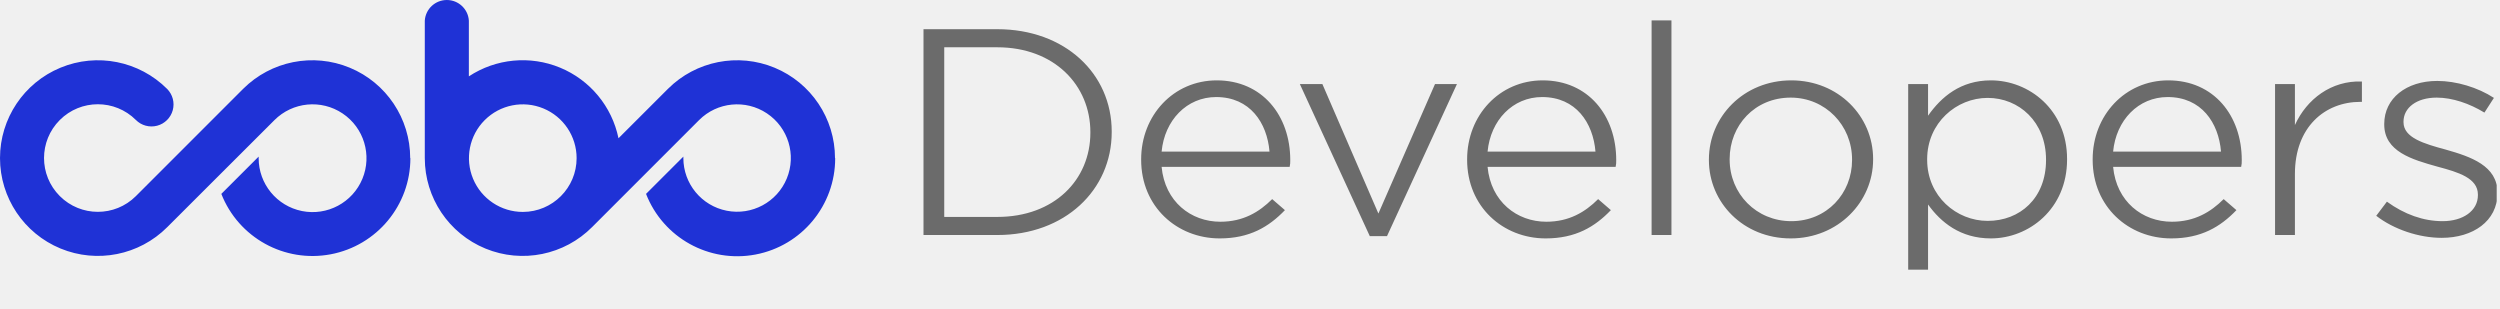
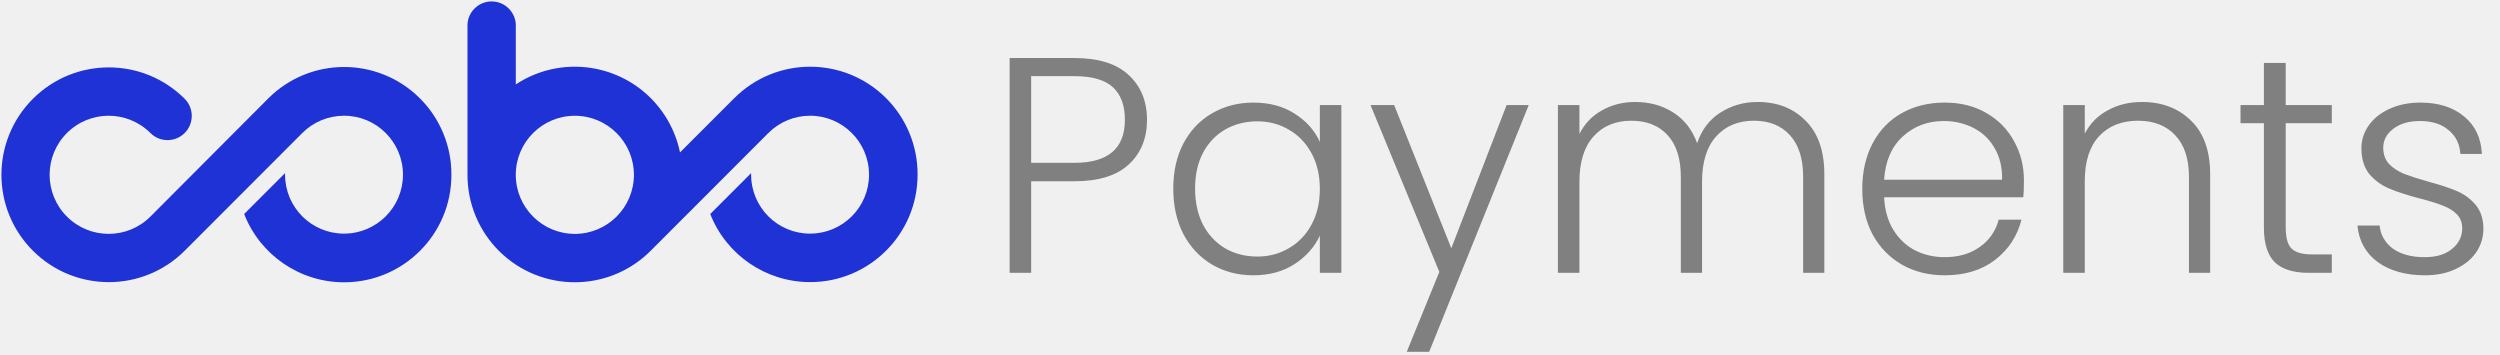
- <svg xmlns="http://www.w3.org/2000/svg" width="584" height="72" viewBox="0 0 584 72" fill="none">
-   <g clip-path="url(#clip0_5501_1791)">
-     <g clip-path="url(#clip1_5501_1791)">
-       <path fill-rule="evenodd" clip-rule="evenodd" d="M95.865 36.941C95.869 47.927 88.049 57.361 77.248 59.404C66.444 61.446 55.716 55.519 51.704 45.29L60.421 36.579V36.941C60.412 42.947 64.654 48.122 70.546 49.301C76.442 50.478 82.348 47.33 84.652 41.782C86.956 36.235 85.014 29.832 80.017 26.495C75.018 23.155 68.358 23.811 64.108 28.059L39.045 53.085C32.506 59.623 22.668 61.581 14.121 58.045C5.573 54.507 0 46.173 0 36.931C0 27.687 5.573 19.353 14.121 15.816C22.668 12.28 32.506 14.237 39.045 20.776C40.339 22.082 40.84 23.977 40.355 25.749C39.871 27.523 38.477 28.904 36.7 29.369C34.921 29.837 33.028 29.322 31.734 28.017C26.82 23.123 18.866 23.134 13.964 28.04C9.059 32.946 9.059 40.894 13.964 45.798C18.866 50.706 26.82 50.716 31.734 45.822L56.777 20.776C63.318 14.236 73.158 12.278 81.706 15.817C90.255 19.355 95.826 27.693 95.822 36.941H95.865ZM195.097 36.941C195.127 47.948 187.301 57.414 176.479 59.459C165.654 61.503 154.909 55.55 150.916 45.29L159.633 36.579V36.941C159.643 42.926 163.882 48.069 169.756 49.225C175.632 50.384 181.508 47.234 183.791 41.703C186.074 36.169 184.13 29.797 179.147 26.48C174.162 23.162 167.527 23.823 163.298 28.059L138.362 52.999C131.843 59.587 121.99 61.591 113.414 58.071C104.837 54.552 99.237 46.206 99.232 36.941V4.823C99.406 2.11 101.66 0 104.379 0C107.099 0 109.352 2.11 109.526 4.823V17.837C115.854 13.669 123.838 12.907 130.842 15.805C137.843 18.701 142.951 24.879 144.479 32.298L156.032 20.755C162.574 14.229 172.404 12.283 180.943 15.817C189.481 19.355 195.051 27.682 195.055 36.919L195.097 36.941ZM134.697 36.941C134.697 31.857 131.629 27.274 126.93 25.329C122.228 23.387 116.817 24.465 113.224 28.064C109.628 31.662 108.559 37.069 110.511 41.765C112.463 46.458 117.057 49.515 122.144 49.506C129.08 49.494 134.697 43.873 134.697 36.941Z" fill="#1F32D6" />
-       <path d="M215.728 54.9H232.969C248.757 54.9 259.697 44.399 259.697 30.86V30.728C259.697 17.189 248.757 6.82 232.969 6.82H215.728V54.9ZM232.969 11.047C246.264 11.047 254.711 19.897 254.711 30.86V30.992C254.711 42.021 246.264 50.673 232.969 50.673H220.575V11.047H232.969ZM284.925 55.693C291.918 55.693 296.419 52.985 300.158 49.088L297.181 46.512C294.134 49.55 290.395 51.796 285.063 51.796C278.208 51.796 272.115 47.107 271.353 38.983H301.266C301.404 38.323 301.404 38.059 301.404 37.398C301.404 27.029 294.896 18.774 284.232 18.774C274.123 18.774 266.575 26.963 266.575 37.2V37.332C266.575 48.296 274.954 55.693 284.925 55.693ZM271.353 35.417C272.045 28.086 277.239 22.67 284.094 22.67C291.987 22.67 296.003 28.68 296.557 35.417H271.353ZM319.985 55.164H324.001L340.342 19.632H335.218L321.993 49.881L308.906 19.632H303.643L319.985 55.164ZM361.069 55.693C368.063 55.693 372.563 52.985 376.303 49.088L373.325 46.512C370.278 49.55 366.539 51.796 361.208 51.796C354.352 51.796 348.259 47.107 347.497 38.983H377.41C377.549 38.323 377.549 38.059 377.549 37.398C377.549 27.029 371.04 18.774 360.377 18.774C350.267 18.774 342.72 26.963 342.72 37.2V37.332C342.72 48.296 351.098 55.693 361.069 55.693ZM347.497 35.417C348.19 28.086 353.383 22.67 360.238 22.67C368.132 22.67 372.148 28.68 372.702 35.417H347.497ZM385.812 54.9H390.451V4.772H385.812V54.9ZM418.31 55.693C429.389 55.693 437.56 47.173 437.56 37.266V37.134C437.56 27.162 429.458 18.774 418.449 18.774C407.3 18.774 399.199 27.294 399.199 37.266V37.398C399.199 47.305 407.231 55.693 418.31 55.693ZM418.449 51.664C410.278 51.664 404.046 45.258 404.046 37.266V37.134C404.046 29.275 409.932 22.802 418.31 22.802C426.412 22.802 432.643 29.275 432.643 37.266V37.398C432.643 45.191 426.758 51.664 418.449 51.664ZM464.311 51.598C457.04 51.598 450.185 45.852 450.185 37.332V37.2C450.185 28.68 457.04 22.869 464.311 22.869C471.65 22.869 477.952 28.482 477.952 37.266V37.398C477.952 46.314 471.858 51.598 464.311 51.598ZM445.753 65.863H450.393V47.767C453.37 51.928 457.94 55.693 465.072 55.693C473.935 55.693 482.868 48.824 482.868 37.266V37.134C482.868 25.576 473.935 18.774 465.072 18.774C458.01 18.774 453.509 22.604 450.393 27.029V19.632H445.753V65.863ZM507.195 55.693C514.189 55.693 518.69 52.985 522.429 49.088L519.451 46.512C516.405 49.55 512.665 51.796 507.334 51.796C500.479 51.796 494.385 47.107 493.624 38.983H523.537C523.675 38.323 523.675 38.059 523.675 37.398C523.675 27.029 517.166 18.774 506.503 18.774C496.393 18.774 488.846 26.963 488.846 37.2V37.332C488.846 48.296 497.224 55.693 507.195 55.693ZM493.624 35.417C494.316 28.086 499.509 22.67 506.364 22.67C514.258 22.67 518.274 28.68 518.828 35.417H493.624ZM531.453 54.9H536.093V40.635C536.093 29.671 543.086 23.793 551.396 23.793H551.742V19.038C544.61 18.774 538.863 23.133 536.093 29.209V19.632H531.453V54.9ZM570.391 55.56C577.662 55.56 583.409 51.664 583.409 45.126V44.993C583.409 38.719 577.177 36.606 571.361 34.955C566.237 33.568 561.459 32.181 561.459 28.548V28.416C561.459 25.18 564.506 22.802 569.214 22.802C572.884 22.802 576.9 24.189 580.362 26.303L582.578 22.869C578.839 20.425 573.784 18.906 569.353 18.906C562.082 18.906 556.958 23.001 556.958 28.945V29.077C556.958 35.417 563.467 37.266 569.353 38.917C574.338 40.238 578.839 41.625 578.839 45.456V45.588C578.839 49.286 575.308 51.664 570.599 51.664C566.098 51.664 561.667 50.079 557.581 47.107L555.088 50.409C559.174 53.579 565.06 55.56 570.391 55.56Z" fill="#6B6B6B" />
-     </g>
+ <svg xmlns="http://www.w3.org/2000/svg" width="1741" height="247" viewBox="0 0 1741 247" fill="none">
+   <g clip-path="url(#clip0_10766_184)">
+     <path d="M441.451 121.739C441.451 99.028 423.02 80.609 400.31 80.619C377.6 80.619 359.18 99.049 359.191 121.76C359.191 144.47 377.61 162.879 400.321 162.879C423.031 162.879 441.451 144.46 441.451 121.749V121.739ZM638.998 121.739C638.966 163.039 605.449 196.492 564.149 196.46C533.432 196.439 505.845 177.626 494.612 149.038L523.083 120.567V121.749C523.136 144.428 541.566 162.762 564.245 162.698C586.923 162.634 605.257 144.215 605.194 121.536C605.14 98.858 586.71 80.523 564.032 80.587C553.182 80.619 542.78 84.931 535.114 92.608L453.493 174.272C424.554 203.669 377.259 204.041 347.851 175.102C333.552 161.027 325.524 141.798 325.556 121.739V16.821C326.131 7.526 334.127 0.467 343.412 1.032C351.908 1.553 358.669 8.325 359.201 16.821V58.782C393.698 36.071 440.077 45.633 462.788 80.129C467.994 88.04 471.646 96.867 473.563 106.14L511.339 68.375C540.533 39.17 587.881 39.159 617.086 68.354C631.237 82.504 639.137 101.733 638.998 121.739ZM314.355 121.739C314.43 162.996 281.051 196.514 239.783 196.588C208.949 196.652 181.245 177.753 170.044 149.038L198.514 120.567V121.749C198.568 144.428 216.998 162.762 239.676 162.698C262.355 162.645 280.689 144.215 280.625 121.536C280.572 98.858 262.142 80.523 239.463 80.587C228.614 80.619 218.212 84.931 210.546 92.608L128.637 174.591C99.432 203.786 52.084 203.775 22.889 174.57C-6.305 145.365 -6.295 98.017 22.91 68.822C52.105 39.638 99.442 39.638 128.637 68.822C135.206 75.423 135.174 86.113 128.562 92.672C121.961 99.241 111.271 99.209 104.713 92.597C88.625 76.563 62.582 76.605 46.547 92.693C30.513 108.781 30.555 134.824 46.643 150.859C62.699 166.861 88.668 166.861 104.713 150.859L186.76 68.599C215.901 39.393 263.206 39.34 292.422 68.481C306.562 82.589 314.462 101.775 314.355 121.76V121.728V121.739Z" fill="#1F32D6" />
+     <path d="M798.778 83.428C798.778 96.268 794.569 106.611 786.152 114.458C777.735 122.305 765.109 126.228 748.274 126.228H718.1V190H703.12V40.414H748.274C764.966 40.414 777.521 44.337 785.938 52.184C794.498 60.031 798.778 70.445 798.778 83.428ZM748.274 113.388C771.671 113.388 783.37 103.401 783.37 83.428C783.37 73.441 780.588 65.88 775.024 60.744C769.46 55.608 760.543 53.04 748.274 53.04H718.1V113.388H748.274ZM817.065 131.364C817.065 119.38 819.419 108.894 824.127 99.906C828.978 90.775 835.612 83.785 844.029 78.934C852.589 73.941 862.219 71.444 872.919 71.444C884.047 71.444 893.606 74.012 901.595 79.148C909.727 84.284 915.576 90.847 919.143 98.836V73.156H934.123V190H919.143V164.106C915.434 172.095 909.513 178.729 901.381 184.008C893.392 189.144 883.833 191.712 872.705 191.712C862.148 191.712 852.589 189.215 844.029 184.222C835.612 179.229 828.978 172.167 824.127 163.036C819.419 153.905 817.065 143.348 817.065 131.364ZM919.143 131.578C919.143 122.162 917.217 113.887 913.365 106.754C909.513 99.621 904.234 94.128 897.529 90.276C890.966 86.424 883.69 84.498 875.701 84.498C867.426 84.498 860.008 86.353 853.445 90.062C846.882 93.771 841.675 99.193 837.823 106.326C834.114 113.317 832.259 121.663 832.259 131.364C832.259 140.923 834.114 149.34 837.823 156.616C841.675 163.749 846.882 169.242 853.445 173.094C860.008 176.803 867.426 178.658 875.701 178.658C883.69 178.658 890.966 176.732 897.529 172.88C904.234 169.028 909.513 163.535 913.365 156.402C917.217 149.269 919.143 140.994 919.143 131.578ZM1064.62 73.156L995.285 244.998H979.663L1002.35 189.358L954.411 73.156H970.889L1010.69 172.88L1049.21 73.156H1064.62ZM1224.03 71.016C1237.73 71.016 1248.86 75.367 1257.42 84.07C1266.12 92.63 1270.47 105.113 1270.47 121.52V190H1255.71V123.232C1255.71 110.535 1252.64 100.833 1246.5 94.128C1240.37 87.423 1232.02 84.07 1221.47 84.07C1210.48 84.07 1201.71 87.708 1195.14 94.984C1188.58 102.26 1185.3 112.817 1185.3 126.656V190H1170.53V123.232C1170.53 110.535 1167.47 100.833 1161.33 94.128C1155.2 87.423 1146.78 84.07 1136.08 84.07C1125.1 84.07 1116.32 87.708 1109.76 94.984C1103.2 102.26 1099.91 112.817 1099.91 126.656V190H1084.93V73.156H1099.91V93.272C1103.62 85.996 1108.9 80.503 1115.75 76.794C1122.6 72.942 1130.23 71.016 1138.65 71.016C1148.78 71.016 1157.62 73.441 1165.18 78.292C1172.89 83.143 1178.45 90.276 1181.88 99.692C1185.02 90.419 1190.37 83.357 1197.93 78.506C1205.63 73.513 1214.33 71.016 1224.03 71.016ZM1409.46 125.586C1409.46 130.722 1409.31 134.645 1409.03 137.356H1312.09C1312.52 146.201 1314.66 153.763 1318.51 160.04C1322.36 166.317 1327.42 171.097 1333.7 174.378C1339.98 177.517 1346.83 179.086 1354.25 179.086C1363.95 179.086 1372.08 176.732 1378.64 172.024C1385.35 167.316 1389.77 160.967 1391.91 152.978H1407.75C1404.89 164.391 1398.76 173.736 1389.34 181.012C1380.07 188.145 1368.37 191.712 1354.25 191.712C1343.26 191.712 1333.42 189.287 1324.71 184.436C1316.01 179.443 1309.16 172.452 1304.17 163.464C1299.32 154.333 1296.89 143.705 1296.89 131.578C1296.89 119.451 1299.32 108.823 1304.17 99.692C1309.02 90.561 1315.8 83.571 1324.5 78.72C1333.2 73.869 1343.12 71.444 1354.25 71.444C1365.37 71.444 1375.07 73.869 1383.35 78.72C1391.77 83.571 1398.19 90.133 1402.61 98.408C1407.17 106.54 1409.46 115.599 1409.46 125.586ZM1394.26 125.158C1394.41 116.455 1392.62 109.037 1388.91 102.902C1385.35 96.767 1380.42 92.131 1374.15 88.992C1367.87 85.853 1361.02 84.284 1353.6 84.284C1342.48 84.284 1332.99 87.851 1325.14 94.984C1317.29 102.117 1312.94 112.175 1312.09 125.158H1394.26ZM1491.65 71.016C1505.63 71.016 1517.04 75.367 1525.89 84.07C1534.73 92.63 1539.16 105.113 1539.16 121.52V190H1524.39V123.232C1524.39 110.535 1521.18 100.833 1514.76 94.128C1508.48 87.423 1499.85 84.07 1488.87 84.07C1477.6 84.07 1468.61 87.637 1461.9 94.77C1455.2 101.903 1451.84 112.389 1451.84 126.228V190H1436.86V73.156H1451.84V93.058C1455.55 85.925 1460.9 80.503 1467.89 76.794C1474.88 72.942 1482.8 71.016 1491.65 71.016ZM1591.76 85.782V158.328C1591.76 165.461 1593.12 170.383 1595.83 173.094C1598.54 175.805 1603.32 177.16 1610.16 177.16H1623.86V190H1607.81C1597.25 190 1589.41 187.575 1584.27 182.724C1579.13 177.731 1576.57 169.599 1576.57 158.328V85.782H1560.3V73.156H1576.57V43.838H1591.76V73.156H1623.86V85.782H1591.76ZM1688.8 191.712C1675.39 191.712 1664.4 188.645 1655.84 182.51C1647.42 176.233 1642.72 167.744 1641.72 157.044H1657.13C1657.84 163.607 1660.91 168.957 1666.33 173.094C1671.89 177.089 1679.31 179.086 1688.58 179.086C1696.72 179.086 1703.06 177.16 1707.63 173.308C1712.34 169.456 1714.69 164.677 1714.69 158.97C1714.69 154.975 1713.41 151.694 1710.84 149.126C1708.27 146.558 1704.99 144.561 1701 143.134C1697.14 141.565 1691.86 139.924 1685.16 138.212C1676.46 135.929 1669.39 133.647 1663.97 131.364C1658.55 129.081 1653.92 125.729 1650.06 121.306C1646.35 116.741 1644.5 110.677 1644.5 103.116C1644.5 97.409 1646.21 92.131 1649.64 87.28C1653.06 82.429 1657.91 78.577 1664.19 75.724C1670.46 72.871 1677.6 71.444 1685.59 71.444C1698.14 71.444 1708.27 74.654 1715.98 81.074C1723.68 87.351 1727.82 96.054 1728.39 107.182H1713.41C1712.98 100.334 1710.27 94.841 1705.28 90.704C1700.42 86.424 1693.72 84.284 1685.16 84.284C1677.6 84.284 1671.46 86.067 1666.76 89.634C1662.05 93.201 1659.69 97.623 1659.69 102.902C1659.69 107.467 1661.05 111.248 1663.76 114.244C1666.61 117.097 1670.11 119.38 1674.25 121.092C1678.38 122.661 1683.95 124.445 1690.94 126.442C1699.35 128.725 1706.06 130.936 1711.05 133.076C1716.05 135.216 1720.33 138.355 1723.89 142.492C1727.46 146.629 1729.31 152.122 1729.46 158.97C1729.46 165.247 1727.75 170.883 1724.32 175.876C1720.9 180.727 1716.12 184.579 1709.98 187.432C1703.85 190.285 1696.79 191.712 1688.8 191.712Z" fill="#808080" />
  </g>
  <defs>
-     <clipPath id="clip0_5501_1791">
-       <rect width="584" height="72" fill="white" />
-     </clipPath>
-     <clipPath id="clip1_5501_1791">
-       <rect width="583.227" height="63" fill="white" />
+     <clipPath id="clip0_10766_184">
+       <rect width="1741" height="247" fill="white" />
    </clipPath>
  </defs>
</svg>
